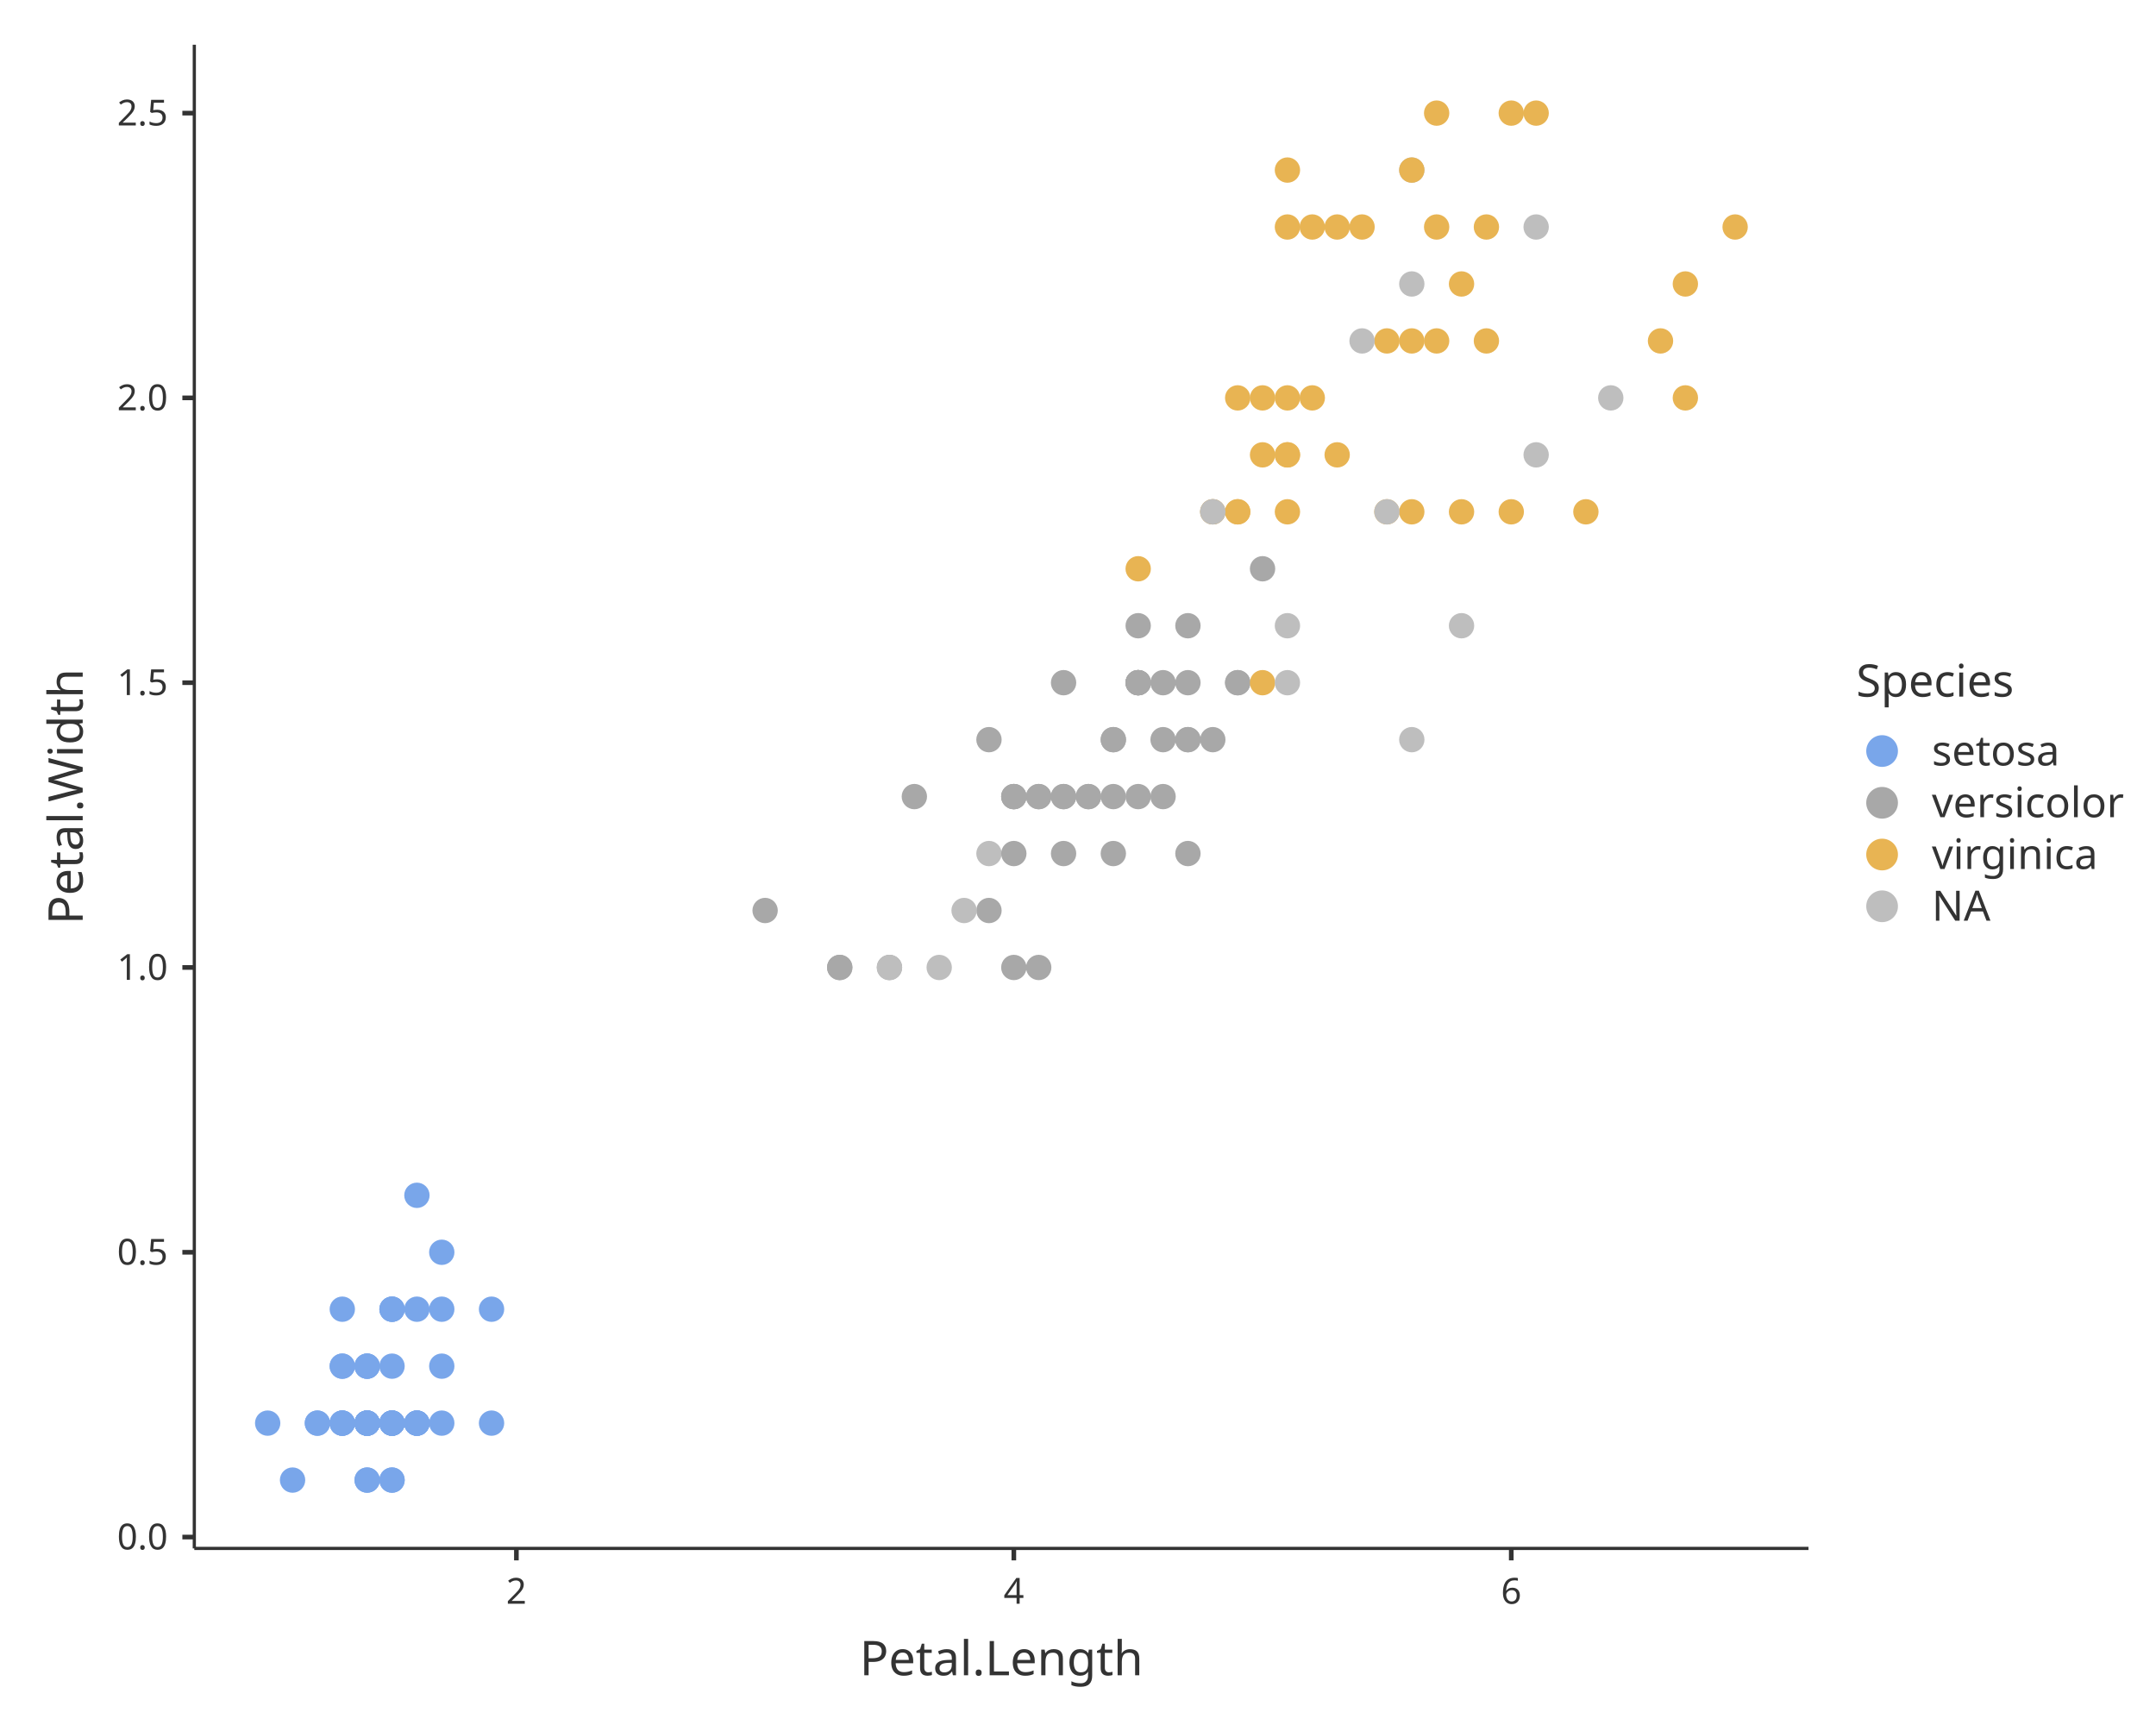
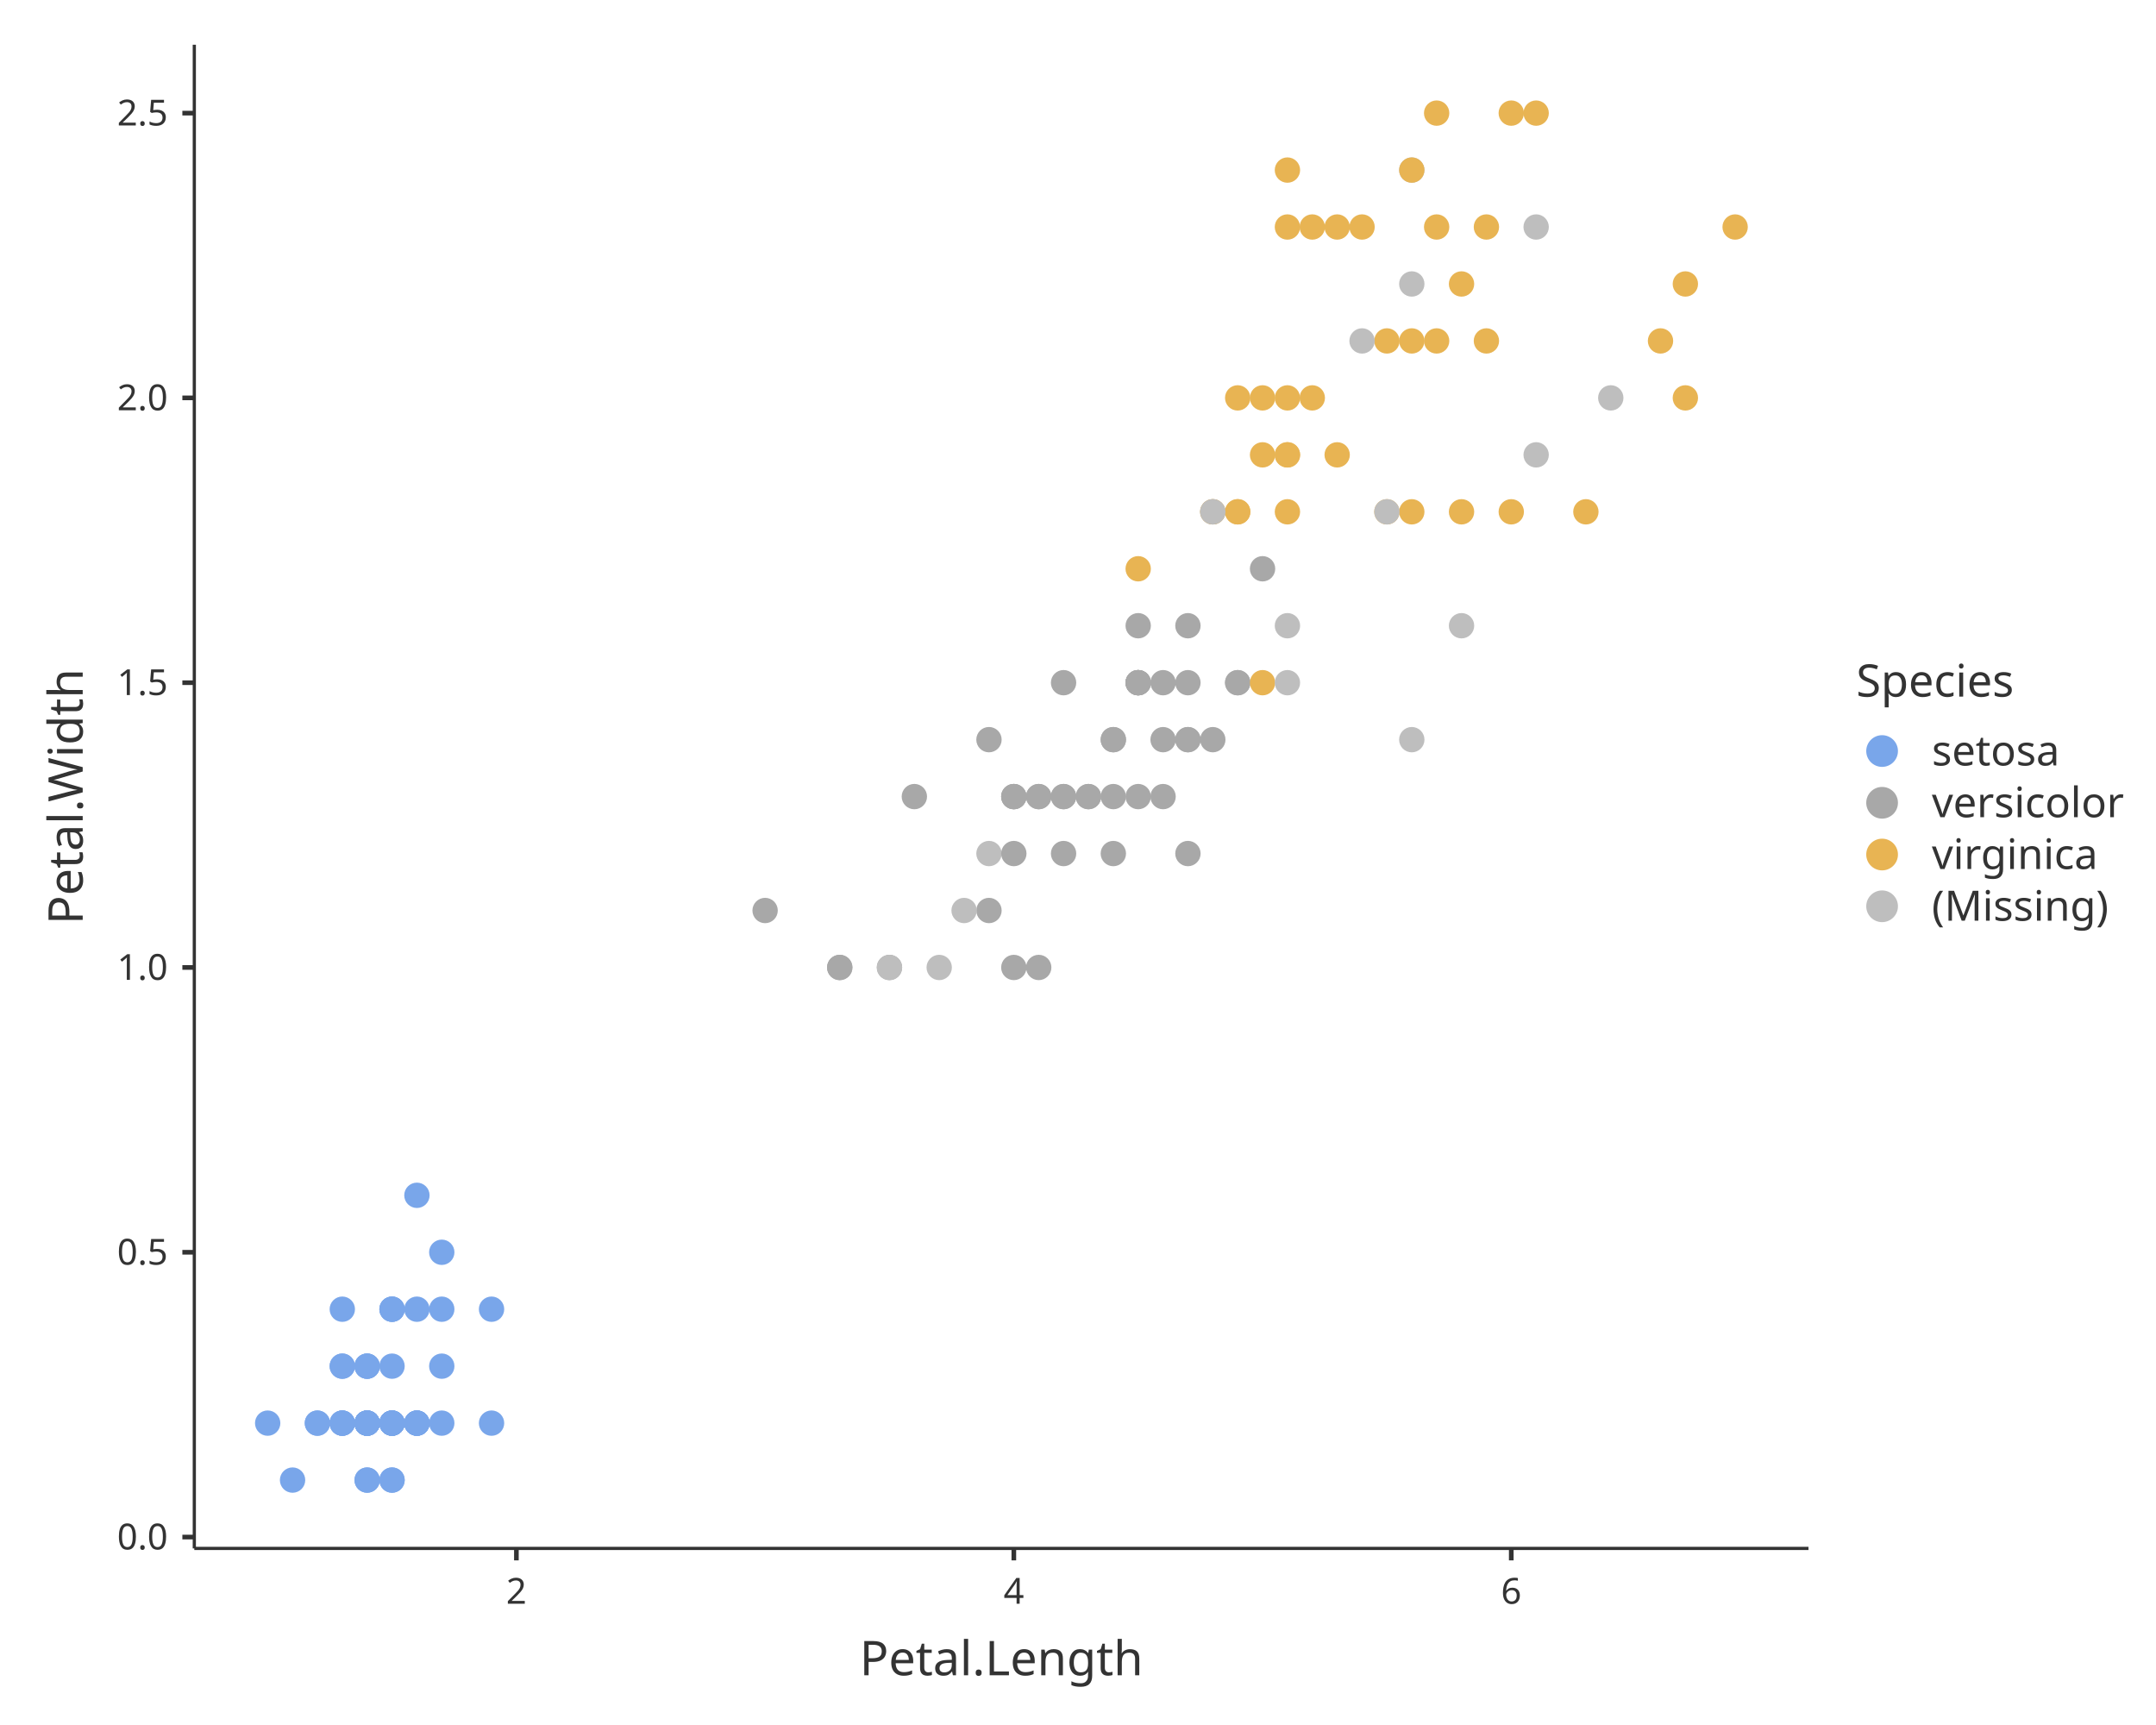
<svg xmlns="http://www.w3.org/2000/svg" class="svglite" data-engine-version="2.0" width="720.00pt" height="576.00pt" viewBox="0 0 720.00 576.00">
  <defs>
    <style type="text/css">
    .svglite line, .svglite polyline, .svglite polygon, .svglite path, .svglite rect, .svglite circle {
      fill: none;
      stroke: #000000;
      stroke-linecap: round;
      stroke-linejoin: round;
      stroke-miterlimit: 10.00;
    }
  </style>
  </defs>
  <rect width="100%" height="100%" style="stroke: none; fill: #FFFFFF;" />
  <defs>
    <clipPath id="cpMC4wMHw3MjAuMDB8MC4wMHw1NzYuMDA=">
      <rect x="0.00" y="0.00" width="720.00" height="576.00" />
    </clipPath>
  </defs>
  <g clip-path="url(#cpMC4wMHw3MjAuMDB8MC4wMHw1NzYuMDA=)">
    <rect x="0" y="0.00" width="720.00" height="576.00" style="stroke-width: 1.55; stroke: none;" />
  </g>
  <defs>
    <clipPath id="cpNjQuODl8NjAzLjk1fDE0Ljk0fDUxNy4wNA==">
      <rect x="64.89" y="14.94" width="539.06" height="502.10" />
    </clipPath>
  </defs>
  <g clip-path="url(#cpNjQuODl8NjAzLjk1fDE0Ljk0fDUxNy4wNA==)">
    <rect x="64.89" y="14.94" width="539.06" height="502.10" style="stroke-width: 1.55; stroke: none;" />
    <circle cx="122.61" cy="475.20" r="3.72" style="stroke-width: 1.03; stroke: #79A6EA; fill: #79A6EA;" />
    <circle cx="122.61" cy="475.20" r="3.72" style="stroke-width: 1.03; stroke: #BEBEBE; fill: #BEBEBE;" />
    <circle cx="114.31" cy="475.20" r="3.72" style="stroke-width: 1.03; stroke: #79A6EA; fill: #79A6EA;" />
    <circle cx="130.92" cy="475.20" r="3.72" style="stroke-width: 1.03; stroke: #79A6EA; fill: #79A6EA;" />
    <circle cx="122.61" cy="475.20" r="3.72" style="stroke-width: 1.03; stroke: #79A6EA; fill: #79A6EA;" />
    <circle cx="147.53" cy="437.16" r="3.72" style="stroke-width: 1.03; stroke: #79A6EA; fill: #79A6EA;" />
    <circle cx="122.61" cy="456.18" r="3.72" style="stroke-width: 1.03; stroke: #79A6EA; fill: #79A6EA;" />
    <circle cx="130.92" cy="475.20" r="3.72" style="stroke-width: 1.03; stroke: #BEBEBE; fill: #BEBEBE;" />
    <circle cx="122.61" cy="475.20" r="3.72" style="stroke-width: 1.03; stroke: #79A6EA; fill: #79A6EA;" />
    <circle cx="130.92" cy="494.22" r="3.72" style="stroke-width: 1.03; stroke: #79A6EA; fill: #79A6EA;" />
    <circle cx="130.92" cy="475.20" r="3.72" style="stroke-width: 1.03; stroke: #79A6EA; fill: #79A6EA;" />
    <circle cx="139.23" cy="475.20" r="3.72" style="stroke-width: 1.03; stroke: #79A6EA; fill: #79A6EA;" />
    <circle cx="122.61" cy="494.22" r="3.72" style="stroke-width: 1.03; stroke: #79A6EA; fill: #79A6EA;" />
    <circle cx="97.70" cy="494.22" r="3.72" style="stroke-width: 1.03; stroke: #79A6EA; fill: #79A6EA;" />
    <circle cx="106.00" cy="475.20" r="3.72" style="stroke-width: 1.03; stroke: #79A6EA; fill: #79A6EA;" />
    <circle cx="130.92" cy="437.16" r="3.72" style="stroke-width: 1.03; stroke: #79A6EA; fill: #79A6EA;" />
    <circle cx="114.31" cy="437.16" r="3.72" style="stroke-width: 1.03; stroke: #79A6EA; fill: #79A6EA;" />
    <circle cx="122.61" cy="456.18" r="3.72" style="stroke-width: 1.03; stroke: #79A6EA; fill: #79A6EA;" />
    <circle cx="147.53" cy="456.18" r="3.72" style="stroke-width: 1.03; stroke: #79A6EA; fill: #79A6EA;" />
    <circle cx="130.92" cy="456.18" r="3.72" style="stroke-width: 1.03; stroke: #79A6EA; fill: #79A6EA;" />
    <circle cx="147.53" cy="475.20" r="3.72" style="stroke-width: 1.03; stroke: #79A6EA; fill: #79A6EA;" />
    <circle cx="130.92" cy="437.16" r="3.72" style="stroke-width: 1.03; stroke: #79A6EA; fill: #79A6EA;" />
    <circle cx="89.39" cy="475.20" r="3.72" style="stroke-width: 1.03; stroke: #79A6EA; fill: #79A6EA;" />
    <circle cx="147.53" cy="418.15" r="3.72" style="stroke-width: 1.03; stroke: #79A6EA; fill: #79A6EA;" />
    <circle cx="164.15" cy="475.20" r="3.72" style="stroke-width: 1.03; stroke: #79A6EA; fill: #79A6EA;" />
    <circle cx="139.23" cy="475.20" r="3.72" style="stroke-width: 1.03; stroke: #79A6EA; fill: #79A6EA;" />
    <circle cx="139.23" cy="437.16" r="3.72" style="stroke-width: 1.03; stroke: #79A6EA; fill: #79A6EA;" />
    <circle cx="130.92" cy="475.20" r="3.72" style="stroke-width: 1.03; stroke: #79A6EA; fill: #79A6EA;" />
    <circle cx="122.61" cy="475.20" r="3.72" style="stroke-width: 1.03; stroke: #79A6EA; fill: #79A6EA;" />
    <circle cx="139.23" cy="475.20" r="3.72" style="stroke-width: 1.03; stroke: #79A6EA; fill: #79A6EA;" />
    <circle cx="139.23" cy="475.20" r="3.72" style="stroke-width: 1.03; stroke: #79A6EA; fill: #79A6EA;" />
    <circle cx="130.92" cy="437.16" r="3.72" style="stroke-width: 1.03; stroke: #79A6EA; fill: #79A6EA;" />
    <circle cx="130.92" cy="494.22" r="3.72" style="stroke-width: 1.03; stroke: #79A6EA; fill: #79A6EA;" />
    <circle cx="122.61" cy="475.20" r="3.72" style="stroke-width: 1.03; stroke: #79A6EA; fill: #79A6EA;" />
    <circle cx="130.92" cy="475.20" r="3.72" style="stroke-width: 1.03; stroke: #79A6EA; fill: #79A6EA;" />
    <circle cx="106.00" cy="475.20" r="3.72" style="stroke-width: 1.03; stroke: #79A6EA; fill: #79A6EA;" />
    <circle cx="114.31" cy="475.20" r="3.72" style="stroke-width: 1.03; stroke: #79A6EA; fill: #79A6EA;" />
    <circle cx="122.61" cy="494.22" r="3.72" style="stroke-width: 1.03; stroke: #79A6EA; fill: #79A6EA;" />
    <circle cx="114.31" cy="475.20" r="3.72" style="stroke-width: 1.03; stroke: #79A6EA; fill: #79A6EA;" />
    <circle cx="130.92" cy="475.20" r="3.72" style="stroke-width: 1.03; stroke: #79A6EA; fill: #79A6EA;" />
    <circle cx="114.31" cy="456.18" r="3.72" style="stroke-width: 1.03; stroke: #79A6EA; fill: #79A6EA;" />
    <circle cx="114.31" cy="456.18" r="3.72" style="stroke-width: 1.03; stroke: #79A6EA; fill: #79A6EA;" />
    <circle cx="114.31" cy="475.20" r="3.72" style="stroke-width: 1.03; stroke: #79A6EA; fill: #79A6EA;" />
    <circle cx="139.23" cy="399.13" r="3.72" style="stroke-width: 1.03; stroke: #79A6EA; fill: #79A6EA;" />
    <circle cx="164.15" cy="437.16" r="3.72" style="stroke-width: 1.03; stroke: #79A6EA; fill: #79A6EA;" />
    <circle cx="122.61" cy="456.18" r="3.72" style="stroke-width: 1.03; stroke: #79A6EA; fill: #79A6EA;" />
    <circle cx="139.23" cy="475.20" r="3.72" style="stroke-width: 1.03; stroke: #79A6EA; fill: #79A6EA;" />
    <circle cx="122.61" cy="475.20" r="3.72" style="stroke-width: 1.03; stroke: #79A6EA; fill: #79A6EA;" />
    <circle cx="130.92" cy="475.20" r="3.72" style="stroke-width: 1.03; stroke: #79A6EA; fill: #79A6EA;" />
    <circle cx="122.61" cy="475.20" r="3.72" style="stroke-width: 1.03; stroke: #79A6EA; fill: #79A6EA;" />
    <circle cx="396.71" cy="246.98" r="3.72" style="stroke-width: 1.03; stroke: #A8A8A8; fill: #A8A8A8;" />
    <circle cx="380.10" cy="227.96" r="3.72" style="stroke-width: 1.03; stroke: #A8A8A8; fill: #A8A8A8;" />
    <circle cx="413.33" cy="227.96" r="3.72" style="stroke-width: 1.03; stroke: #A8A8A8; fill: #A8A8A8;" />
    <circle cx="338.57" cy="265.99" r="3.72" style="stroke-width: 1.03; stroke: #A8A8A8; fill: #A8A8A8;" />
    <circle cx="388.41" cy="227.96" r="3.72" style="stroke-width: 1.03; stroke: #A8A8A8; fill: #A8A8A8;" />
    <circle cx="380.10" cy="265.99" r="3.72" style="stroke-width: 1.03; stroke: #A8A8A8; fill: #A8A8A8;" />
    <circle cx="396.71" cy="208.94" r="3.72" style="stroke-width: 1.03; stroke: #A8A8A8; fill: #A8A8A8;" />
    <circle cx="280.43" cy="323.05" r="3.72" style="stroke-width: 1.03; stroke: #A8A8A8; fill: #A8A8A8;" />
    <circle cx="388.41" cy="265.99" r="3.72" style="stroke-width: 1.03; stroke: #A8A8A8; fill: #A8A8A8;" />
    <circle cx="330.27" cy="246.98" r="3.72" style="stroke-width: 1.03; stroke: #A8A8A8; fill: #A8A8A8;" />
    <circle cx="297.04" cy="323.05" r="3.72" style="stroke-width: 1.03; stroke: #A8A8A8; fill: #A8A8A8;" />
    <circle cx="355.18" cy="227.96" r="3.72" style="stroke-width: 1.03; stroke: #A8A8A8; fill: #A8A8A8;" />
    <circle cx="338.57" cy="323.05" r="3.72" style="stroke-width: 1.03; stroke: #A8A8A8; fill: #A8A8A8;" />
    <circle cx="396.71" cy="246.98" r="3.72" style="stroke-width: 1.03; stroke: #A8A8A8; fill: #A8A8A8;" />
    <circle cx="305.35" cy="265.99" r="3.72" style="stroke-width: 1.03; stroke: #A8A8A8; fill: #A8A8A8;" />
    <circle cx="371.80" cy="246.98" r="3.72" style="stroke-width: 1.03; stroke: #A8A8A8; fill: #A8A8A8;" />
    <circle cx="380.10" cy="227.96" r="3.72" style="stroke-width: 1.03; stroke: #A8A8A8; fill: #A8A8A8;" />
    <circle cx="346.88" cy="323.05" r="3.72" style="stroke-width: 1.03; stroke: #A8A8A8; fill: #A8A8A8;" />
    <circle cx="380.10" cy="227.96" r="3.72" style="stroke-width: 1.03; stroke: #A8A8A8; fill: #A8A8A8;" />
    <circle cx="330.27" cy="304.03" r="3.72" style="stroke-width: 1.03; stroke: #A8A8A8; fill: #A8A8A8;" />
    <circle cx="405.02" cy="170.90" r="3.72" style="stroke-width: 1.03; stroke: #A8A8A8; fill: #A8A8A8;" />
    <circle cx="338.57" cy="265.99" r="3.72" style="stroke-width: 1.03; stroke: #A8A8A8; fill: #A8A8A8;" />
    <circle cx="413.33" cy="227.96" r="3.72" style="stroke-width: 1.03; stroke: #A8A8A8; fill: #A8A8A8;" />
    <circle cx="396.71" cy="285.01" r="3.72" style="stroke-width: 1.03; stroke: #A8A8A8; fill: #A8A8A8;" />
    <circle cx="363.49" cy="265.99" r="3.72" style="stroke-width: 1.03; stroke: #A8A8A8; fill: #A8A8A8;" />
    <circle cx="371.80" cy="246.98" r="3.72" style="stroke-width: 1.03; stroke: #A8A8A8; fill: #A8A8A8;" />
    <circle cx="405.02" cy="246.98" r="3.72" style="stroke-width: 1.03; stroke: #A8A8A8; fill: #A8A8A8;" />
    <circle cx="421.63" cy="189.92" r="3.72" style="stroke-width: 1.03; stroke: #A8A8A8; fill: #A8A8A8;" />
    <circle cx="380.10" cy="227.96" r="3.72" style="stroke-width: 1.03; stroke: #A8A8A8; fill: #A8A8A8;" />
    <circle cx="297.04" cy="323.05" r="3.72" style="stroke-width: 1.03; stroke: #BEBEBE; fill: #BEBEBE;" />
    <circle cx="321.96" cy="304.03" r="3.72" style="stroke-width: 1.03; stroke: #BEBEBE; fill: #BEBEBE;" />
    <circle cx="313.65" cy="323.05" r="3.72" style="stroke-width: 1.03; stroke: #BEBEBE; fill: #BEBEBE;" />
    <circle cx="330.27" cy="285.01" r="3.72" style="stroke-width: 1.03; stroke: #BEBEBE; fill: #BEBEBE;" />
    <circle cx="429.94" cy="208.94" r="3.72" style="stroke-width: 1.03; stroke: #BEBEBE; fill: #BEBEBE;" />
    <circle cx="380.10" cy="227.96" r="3.72" style="stroke-width: 1.03; stroke: #A8A8A8; fill: #A8A8A8;" />
    <circle cx="380.10" cy="208.94" r="3.72" style="stroke-width: 1.03; stroke: #A8A8A8; fill: #A8A8A8;" />
    <circle cx="396.71" cy="227.96" r="3.72" style="stroke-width: 1.03; stroke: #A8A8A8; fill: #A8A8A8;" />
    <circle cx="371.80" cy="265.99" r="3.72" style="stroke-width: 1.03; stroke: #A8A8A8; fill: #A8A8A8;" />
    <circle cx="346.88" cy="265.99" r="3.72" style="stroke-width: 1.03; stroke: #A8A8A8; fill: #A8A8A8;" />
    <circle cx="338.57" cy="265.99" r="3.72" style="stroke-width: 1.03; stroke: #A8A8A8; fill: #A8A8A8;" />
    <circle cx="371.80" cy="285.01" r="3.72" style="stroke-width: 1.03; stroke: #A8A8A8; fill: #A8A8A8;" />
    <circle cx="388.41" cy="246.98" r="3.72" style="stroke-width: 1.03; stroke: #A8A8A8; fill: #A8A8A8;" />
    <circle cx="338.57" cy="285.01" r="3.72" style="stroke-width: 1.03; stroke: #A8A8A8; fill: #A8A8A8;" />
    <circle cx="280.43" cy="323.05" r="3.72" style="stroke-width: 1.03; stroke: #A8A8A8; fill: #A8A8A8;" />
    <circle cx="355.18" cy="265.99" r="3.72" style="stroke-width: 1.03; stroke: #A8A8A8; fill: #A8A8A8;" />
    <circle cx="355.18" cy="285.01" r="3.72" style="stroke-width: 1.03; stroke: #A8A8A8; fill: #A8A8A8;" />
    <circle cx="355.18" cy="265.99" r="3.72" style="stroke-width: 1.03; stroke: #A8A8A8; fill: #A8A8A8;" />
    <circle cx="363.49" cy="265.99" r="3.72" style="stroke-width: 1.03; stroke: #A8A8A8; fill: #A8A8A8;" />
    <circle cx="255.51" cy="304.03" r="3.72" style="stroke-width: 1.03; stroke: #A8A8A8; fill: #A8A8A8;" />
    <circle cx="346.88" cy="265.99" r="3.72" style="stroke-width: 1.03; stroke: #A8A8A8; fill: #A8A8A8;" />
    <circle cx="504.69" cy="37.77" r="3.72" style="stroke-width: 1.03; stroke: #E8B453; fill: #E8B453;" />
    <circle cx="429.94" cy="151.88" r="3.72" style="stroke-width: 1.03; stroke: #E8B453; fill: #E8B453;" />
    <circle cx="496.39" cy="113.84" r="3.72" style="stroke-width: 1.03; stroke: #E8B453; fill: #E8B453;" />
    <circle cx="471.47" cy="170.90" r="3.72" style="stroke-width: 1.03; stroke: #E8B453; fill: #E8B453;" />
    <circle cx="488.08" cy="94.82" r="3.72" style="stroke-width: 1.03; stroke: #E8B453; fill: #E8B453;" />
    <circle cx="554.53" cy="113.84" r="3.72" style="stroke-width: 1.03; stroke: #E8B453; fill: #E8B453;" />
    <circle cx="380.10" cy="189.92" r="3.72" style="stroke-width: 1.03; stroke: #E8B453; fill: #E8B453;" />
    <circle cx="529.61" cy="170.90" r="3.72" style="stroke-width: 1.03; stroke: #E8B453; fill: #E8B453;" />
    <circle cx="488.08" cy="170.90" r="3.72" style="stroke-width: 1.03; stroke: #E8B453; fill: #E8B453;" />
    <circle cx="513.00" cy="37.77" r="3.72" style="stroke-width: 1.03; stroke: #E8B453; fill: #E8B453;" />
    <circle cx="429.94" cy="132.86" r="3.72" style="stroke-width: 1.03; stroke: #E8B453; fill: #E8B453;" />
    <circle cx="446.55" cy="151.88" r="3.72" style="stroke-width: 1.03; stroke: #E8B453; fill: #E8B453;" />
    <circle cx="463.16" cy="113.84" r="3.72" style="stroke-width: 1.03; stroke: #E8B453; fill: #E8B453;" />
    <circle cx="421.63" cy="132.86" r="3.72" style="stroke-width: 1.03; stroke: #E8B453; fill: #E8B453;" />
    <circle cx="429.94" cy="56.79" r="3.72" style="stroke-width: 1.03; stroke: #E8B453; fill: #E8B453;" />
    <circle cx="446.55" cy="75.80" r="3.72" style="stroke-width: 1.03; stroke: #E8B453; fill: #E8B453;" />
    <circle cx="463.16" cy="170.90" r="3.72" style="stroke-width: 1.03; stroke: #E8B453; fill: #E8B453;" />
    <circle cx="562.83" cy="94.82" r="3.72" style="stroke-width: 1.03; stroke: #E8B453; fill: #E8B453;" />
    <circle cx="579.45" cy="75.80" r="3.72" style="stroke-width: 1.03; stroke: #E8B453; fill: #E8B453;" />
    <circle cx="421.63" cy="227.96" r="3.72" style="stroke-width: 1.03; stroke: #E8B453; fill: #E8B453;" />
    <circle cx="479.77" cy="75.80" r="3.72" style="stroke-width: 1.03; stroke: #E8B453; fill: #E8B453;" />
    <circle cx="413.33" cy="132.86" r="3.72" style="stroke-width: 1.03; stroke: #E8B453; fill: #E8B453;" />
    <circle cx="562.83" cy="132.86" r="3.72" style="stroke-width: 1.03; stroke: #E8B453; fill: #E8B453;" />
    <circle cx="413.33" cy="170.90" r="3.72" style="stroke-width: 1.03; stroke: #E8B453; fill: #E8B453;" />
    <circle cx="479.77" cy="113.84" r="3.72" style="stroke-width: 1.03; stroke: #E8B453; fill: #E8B453;" />
    <circle cx="504.69" cy="170.90" r="3.72" style="stroke-width: 1.03; stroke: #E8B453; fill: #E8B453;" />
    <circle cx="405.02" cy="170.90" r="3.72" style="stroke-width: 1.03; stroke: #E8B453; fill: #E8B453;" />
    <circle cx="413.33" cy="170.90" r="3.72" style="stroke-width: 1.03; stroke: #E8B453; fill: #E8B453;" />
    <circle cx="471.47" cy="113.84" r="3.72" style="stroke-width: 1.03; stroke: #E8B453; fill: #E8B453;" />
    <circle cx="488.08" cy="208.94" r="3.72" style="stroke-width: 1.03; stroke: #BEBEBE; fill: #BEBEBE;" />
    <circle cx="513.00" cy="151.88" r="3.72" style="stroke-width: 1.03; stroke: #BEBEBE; fill: #BEBEBE;" />
    <circle cx="537.92" cy="132.86" r="3.72" style="stroke-width: 1.03; stroke: #BEBEBE; fill: #BEBEBE;" />
    <circle cx="471.47" cy="94.82" r="3.72" style="stroke-width: 1.03; stroke: #BEBEBE; fill: #BEBEBE;" />
    <circle cx="429.94" cy="227.96" r="3.72" style="stroke-width: 1.03; stroke: #BEBEBE; fill: #BEBEBE;" />
    <circle cx="471.47" cy="246.98" r="3.72" style="stroke-width: 1.03; stroke: #BEBEBE; fill: #BEBEBE;" />
    <circle cx="513.00" cy="75.80" r="3.72" style="stroke-width: 1.03; stroke: #BEBEBE; fill: #BEBEBE;" />
    <circle cx="471.47" cy="56.79" r="3.72" style="stroke-width: 1.03; stroke: #BEBEBE; fill: #BEBEBE;" />
    <circle cx="463.16" cy="170.90" r="3.72" style="stroke-width: 1.03; stroke: #BEBEBE; fill: #BEBEBE;" />
    <circle cx="405.02" cy="170.90" r="3.72" style="stroke-width: 1.03; stroke: #BEBEBE; fill: #BEBEBE;" />
    <circle cx="454.86" cy="113.84" r="3.72" style="stroke-width: 1.03; stroke: #BEBEBE; fill: #BEBEBE;" />
    <circle cx="471.47" cy="56.79" r="3.72" style="stroke-width: 1.03; stroke: #E8B453; fill: #E8B453;" />
    <circle cx="429.94" cy="75.80" r="3.72" style="stroke-width: 1.03; stroke: #E8B453; fill: #E8B453;" />
    <circle cx="429.94" cy="151.88" r="3.72" style="stroke-width: 1.03; stroke: #E8B453; fill: #E8B453;" />
    <circle cx="496.39" cy="75.80" r="3.72" style="stroke-width: 1.03; stroke: #E8B453; fill: #E8B453;" />
    <circle cx="479.77" cy="37.77" r="3.72" style="stroke-width: 1.03; stroke: #E8B453; fill: #E8B453;" />
    <circle cx="438.24" cy="75.80" r="3.72" style="stroke-width: 1.03; stroke: #E8B453; fill: #E8B453;" />
    <circle cx="421.63" cy="151.88" r="3.72" style="stroke-width: 1.03; stroke: #E8B453; fill: #E8B453;" />
    <circle cx="438.24" cy="132.86" r="3.72" style="stroke-width: 1.03; stroke: #E8B453; fill: #E8B453;" />
    <circle cx="454.86" cy="75.80" r="3.72" style="stroke-width: 1.03; stroke: #E8B453; fill: #E8B453;" />
    <circle cx="429.94" cy="170.90" r="3.72" style="stroke-width: 1.03; stroke: #E8B453; fill: #E8B453;" />
  </g>
  <g clip-path="url(#cpMC4wMHw3MjAuMDB8MC4wMHw1NzYuMDA=)">
    <polyline points="64.89,517.04 64.89,14.94 " style="stroke-width: 1.07; stroke: #333333; stroke-linecap: butt;" />
    <text x="47.58" y="517.37" text-anchor="middle" style="font-size: 12.00px; fill: #333333; font-family: sans;" textLength="16.68px" lengthAdjust="spacingAndGlyphs">0.0</text>
    <text x="47.58" y="422.28" text-anchor="middle" style="font-size: 12.00px; fill: #333333; font-family: sans;" textLength="16.68px" lengthAdjust="spacingAndGlyphs">0.5</text>
    <text x="47.58" y="327.18" text-anchor="middle" style="font-size: 12.00px; fill: #333333; font-family: sans;" textLength="16.68px" lengthAdjust="spacingAndGlyphs">1.0</text>
    <text x="47.58" y="232.09" text-anchor="middle" style="font-size: 12.00px; fill: #333333; font-family: sans;" textLength="16.68px" lengthAdjust="spacingAndGlyphs">1.5</text>
    <text x="47.58" y="136.99" text-anchor="middle" style="font-size: 12.00px; fill: #333333; font-family: sans;" textLength="16.68px" lengthAdjust="spacingAndGlyphs">2.0</text>
    <text x="47.58" y="41.90" text-anchor="middle" style="font-size: 12.00px; fill: #333333; font-family: sans;" textLength="16.68px" lengthAdjust="spacingAndGlyphs">2.5</text>
    <polyline points="60.90,513.24 64.89,513.24 " style="stroke-width: 1.55; stroke: #333333; stroke-linecap: butt;" />
    <polyline points="60.90,418.15 64.89,418.15 " style="stroke-width: 1.55; stroke: #333333; stroke-linecap: butt;" />
    <polyline points="60.90,323.05 64.89,323.05 " style="stroke-width: 1.55; stroke: #333333; stroke-linecap: butt;" />
    <polyline points="60.90,227.96 64.89,227.96 " style="stroke-width: 1.55; stroke: #333333; stroke-linecap: butt;" />
    <polyline points="60.90,132.86 64.89,132.86 " style="stroke-width: 1.55; stroke: #333333; stroke-linecap: butt;" />
    <polyline points="60.90,37.77 64.89,37.77 " style="stroke-width: 1.55; stroke: #333333; stroke-linecap: butt;" />
    <polyline points="64.89,517.04 603.95,517.04 " style="stroke-width: 1.07; stroke: #333333; stroke-linecap: butt;" />
    <polyline points="172.45,521.03 172.45,517.04 " style="stroke-width: 1.55; stroke: #333333; stroke-linecap: butt;" />
    <polyline points="338.57,521.03 338.57,517.04 " style="stroke-width: 1.55; stroke: #333333; stroke-linecap: butt;" />
    <polyline points="504.69,521.03 504.69,517.04 " style="stroke-width: 1.55; stroke: #333333; stroke-linecap: butt;" />
    <text x="172.45" y="535.51" text-anchor="middle" style="font-size: 12.00px; fill: #333333; font-family: sans;" textLength="6.67px" lengthAdjust="spacingAndGlyphs">2</text>
    <text x="338.57" y="535.51" text-anchor="middle" style="font-size: 12.00px; fill: #333333; font-family: sans;" textLength="6.67px" lengthAdjust="spacingAndGlyphs">4</text>
    <text x="504.69" y="535.51" text-anchor="middle" style="font-size: 12.00px; fill: #333333; font-family: sans;" textLength="6.67px" lengthAdjust="spacingAndGlyphs">6</text>
    <text x="334.42" y="559.40" text-anchor="middle" style="font-size: 16.00px; fill: #333333; font-family: sans;" textLength="89.86px" lengthAdjust="spacingAndGlyphs">Petal.Length</text>
    <text transform="translate(27.62,265.99) rotate(-90)" text-anchor="middle" style="font-size: 16.00px; fill: #333333; font-family: sans;" textLength="81.81px" lengthAdjust="spacingAndGlyphs">Petal.Width</text>
    <rect x="619.89" y="220.73" width="85.17" height="90.53" style="stroke-width: 1.55; stroke: none;" />
    <text x="619.89" y="232.61" style="font-size: 15.00px; fill: #333333; font-family: sans;" textLength="53.38px" lengthAdjust="spacingAndGlyphs">Species</text>
    <circle cx="628.53" cy="250.78" r="4.78" style="stroke-width: 1.03; stroke: #79A6EA; fill: #79A6EA;" />
    <circle cx="628.53" cy="268.06" r="4.78" style="stroke-width: 1.03; stroke: #A8A8A8; fill: #A8A8A8;" />
    <circle cx="628.53" cy="285.34" r="4.78" style="stroke-width: 1.03; stroke: #E8B453; fill: #E8B453;" />
    <circle cx="628.53" cy="302.62" r="4.78" style="stroke-width: 1.03; stroke: #BEBEBE; fill: #BEBEBE;" />
    <text x="645.14" y="255.60" style="font-size: 14.00px; fill: #333333; font-family: sans;" textLength="41.26px" lengthAdjust="spacingAndGlyphs">setosa</text>
    <text x="645.14" y="272.88" style="font-size: 14.00px; fill: #333333; font-family: sans;" textLength="59.92px" lengthAdjust="spacingAndGlyphs">versicolor</text>
    <text x="645.14" y="290.16" style="font-size: 14.00px; fill: #333333; font-family: sans;" textLength="51.36px" lengthAdjust="spacingAndGlyphs">virginica</text>
-     <text x="645.14" y="307.44" style="font-size: 14.00px; fill: #333333; font-family: sans;" textLength="19.45px" lengthAdjust="spacingAndGlyphs">NA</text>
+     <text x="645.14" y="307.44" style="font-size: 14.00px; fill: #333333; font-family: sans;" textLength="56.79px" lengthAdjust="spacingAndGlyphs">(Missing)</text>
  </g>
</svg>
